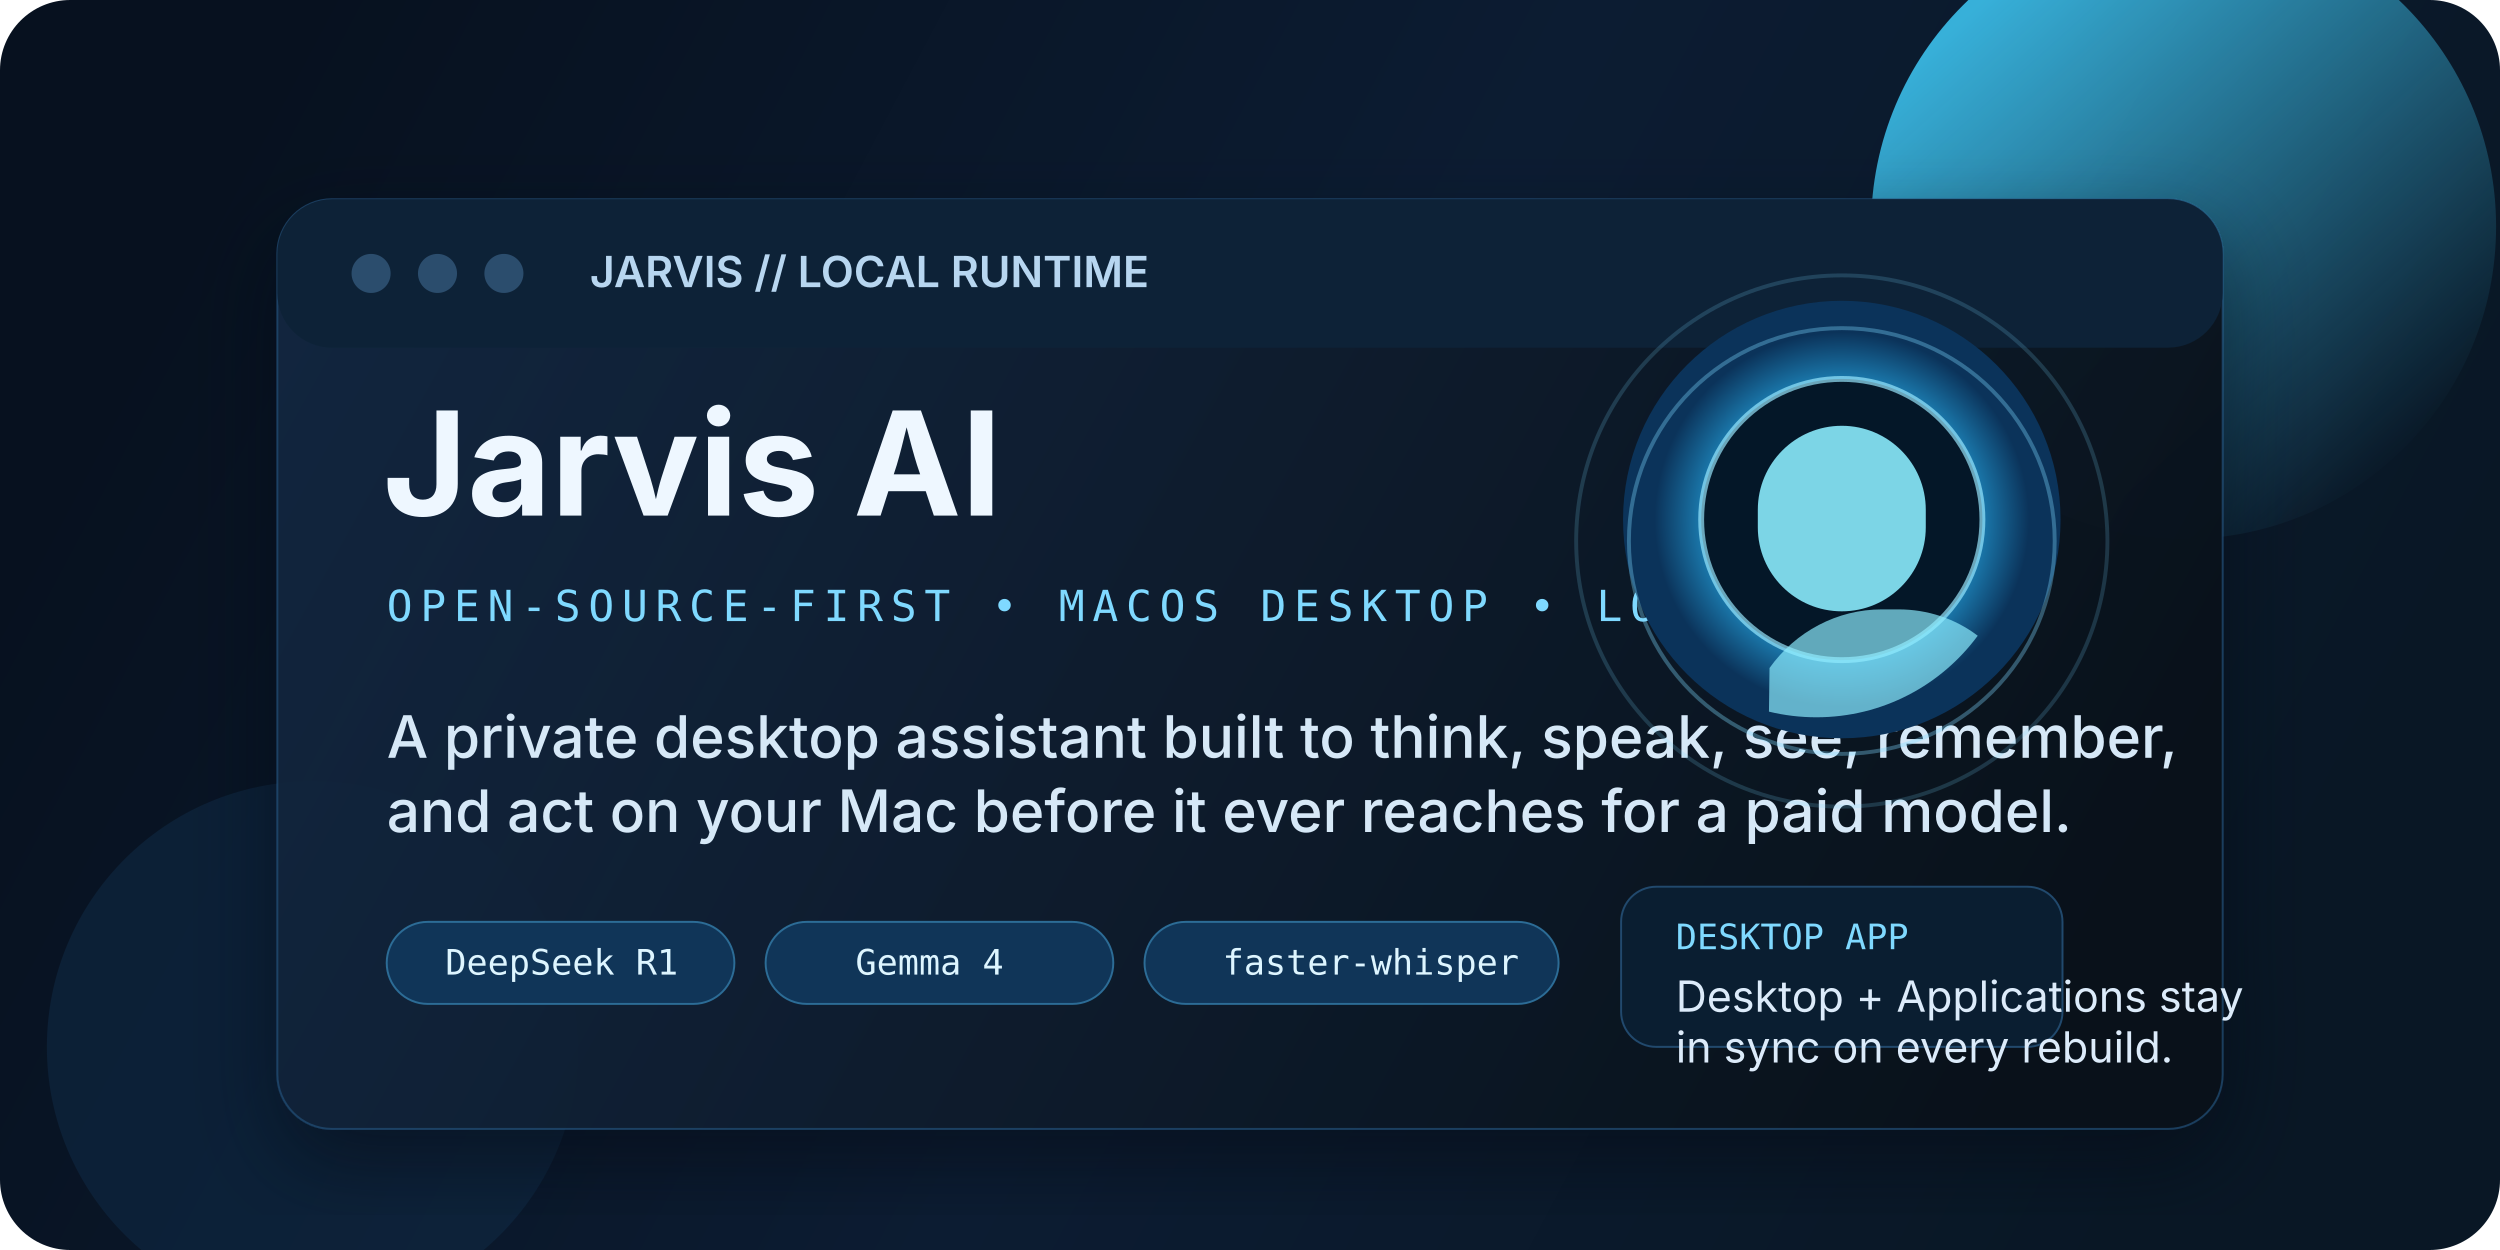
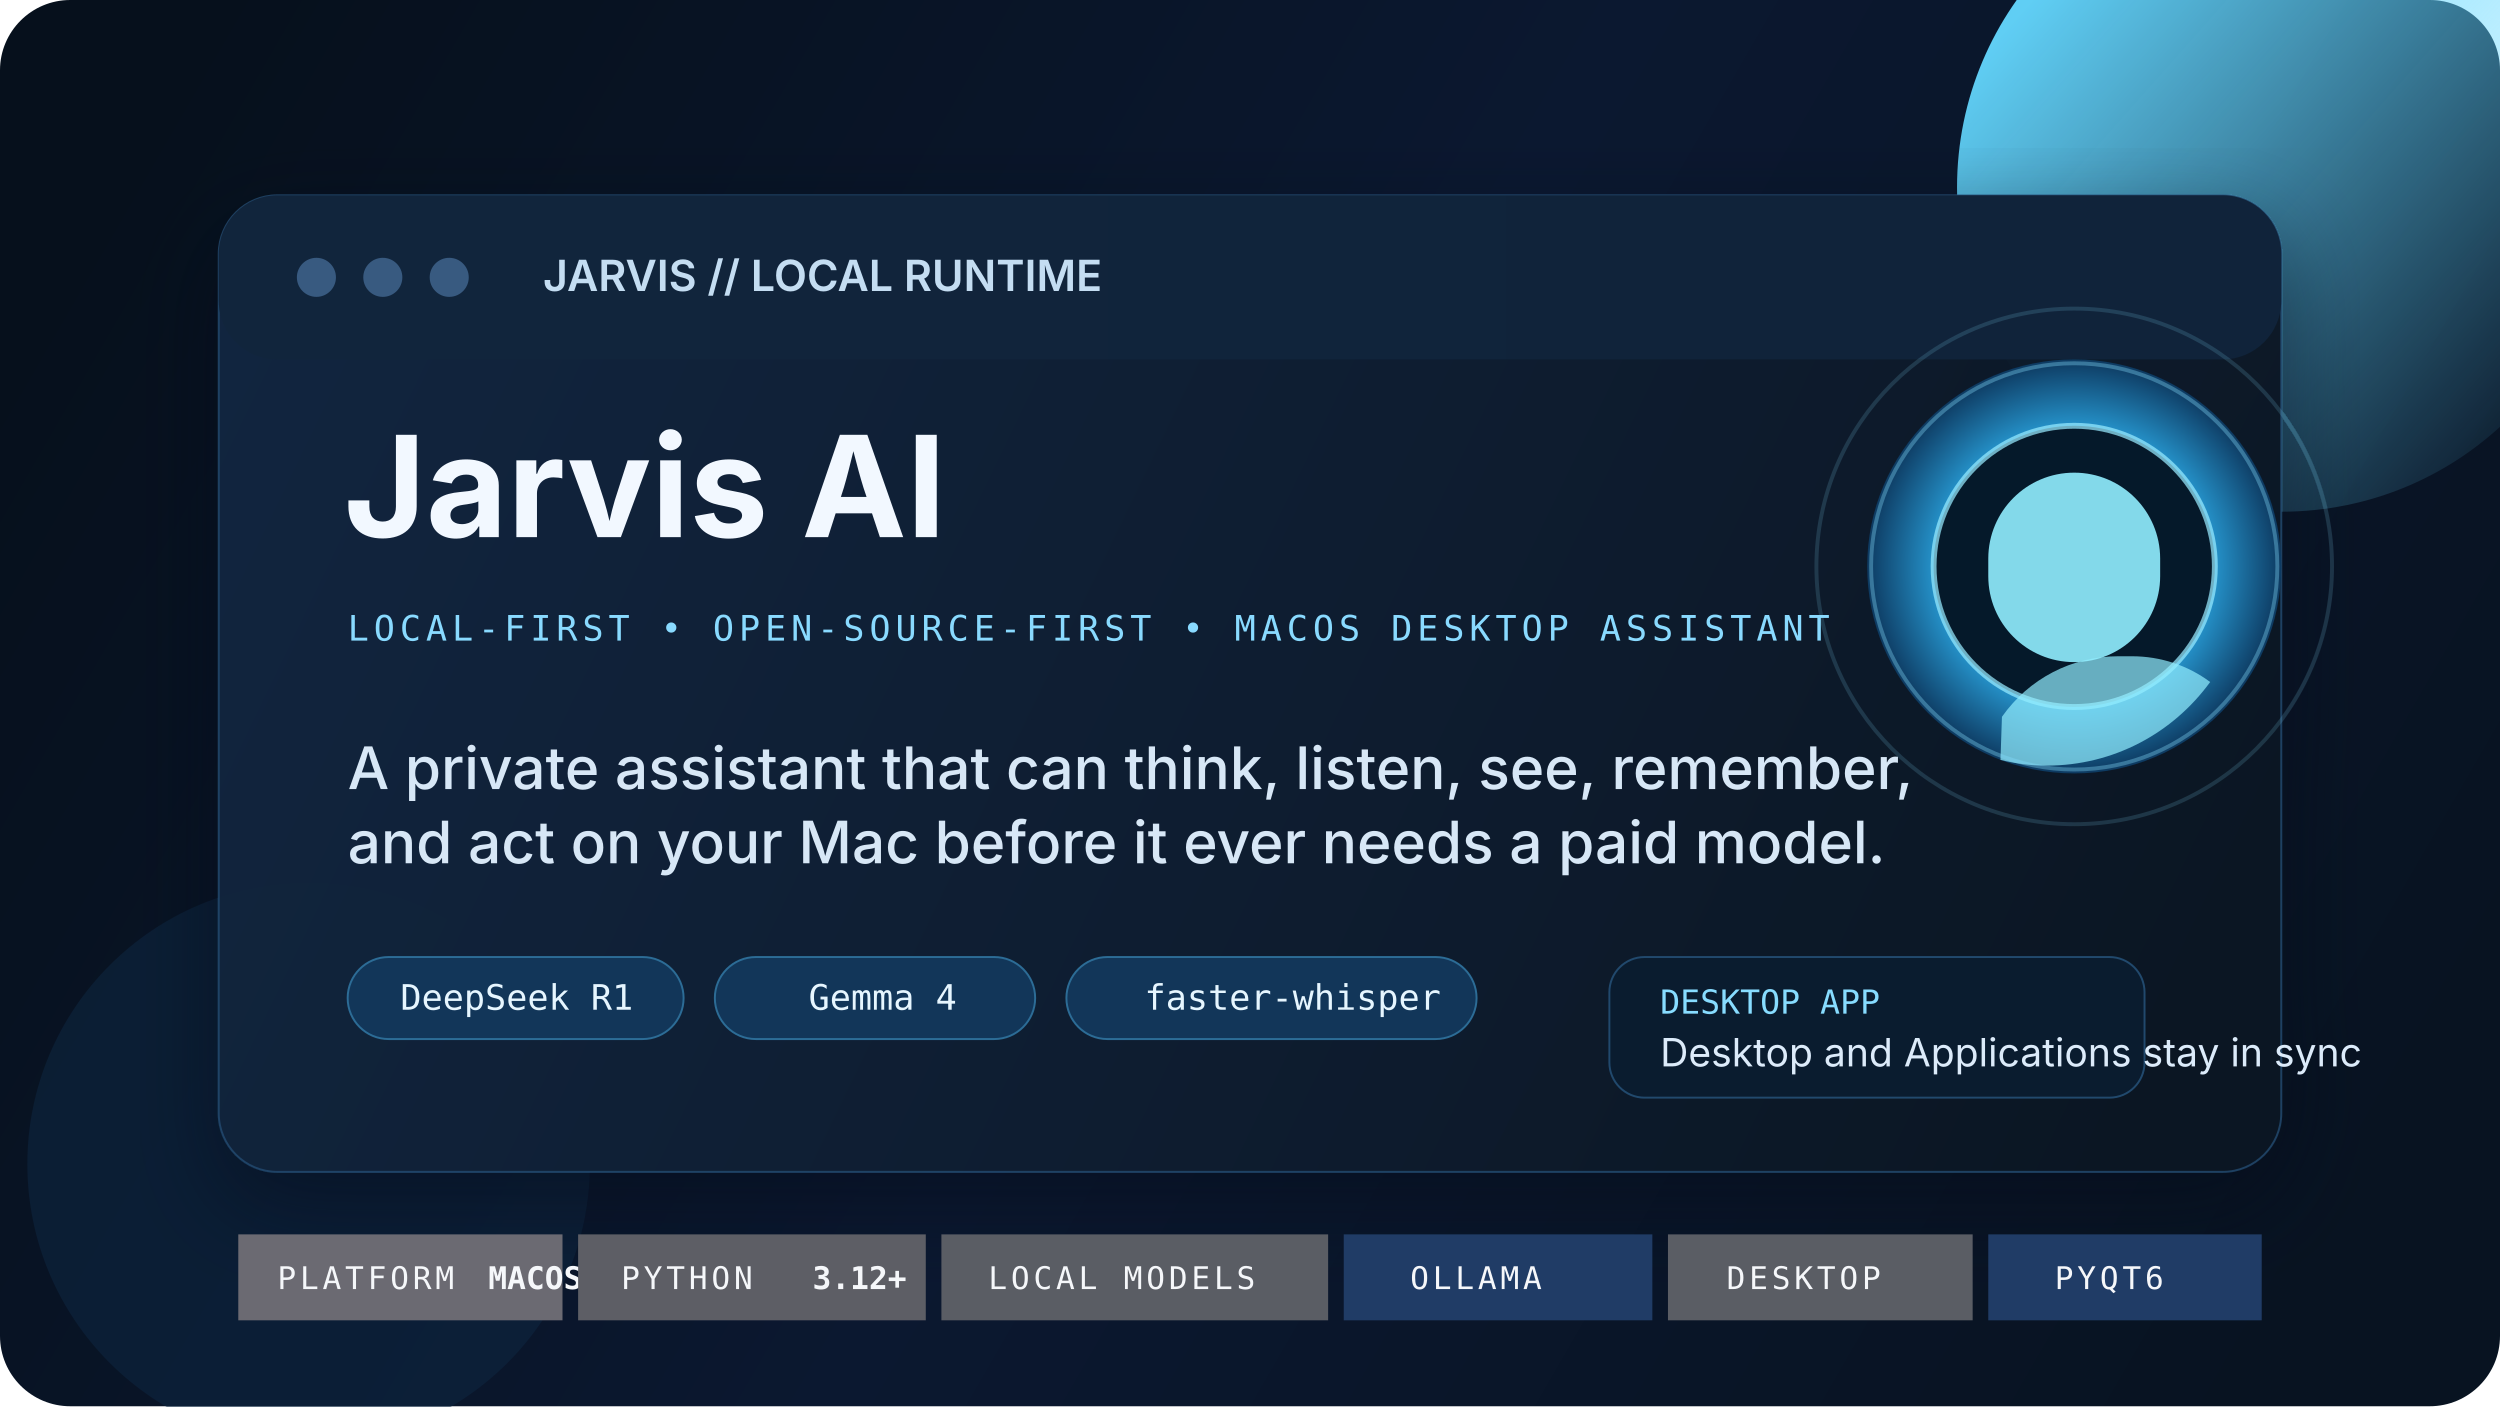
- <svg xmlns="http://www.w3.org/2000/svg" width="1280" height="640" viewBox="0 0 1280 640" fill="none">
+ <svg xmlns="http://www.w3.org/2000/svg" width="1280" height="720" viewBox="0 0 1280 720" fill="none">
  <defs>
-     <linearGradient id="bg" x1="118" y1="72" x2="1110" y2="596" gradientUnits="userSpaceOnUse">
-       <stop stop-color="#07111F" />
-       <stop offset="0.52" stop-color="#0C1C32" />
-       <stop offset="1" stop-color="#091725" />
+     <linearGradient id="bg" x1="85" y1="42" x2="1177" y2="673" gradientUnits="userSpaceOnUse">
+       <stop stop-color="#06101C" />
+       <stop offset="0.5" stop-color="#0B1830" />
+       <stop offset="1" stop-color="#081321" />
    </linearGradient>
-     <linearGradient id="panel" x1="168" y1="142" x2="995" y2="600" gradientUnits="userSpaceOnUse">
-       <stop stop-color="#122740" stop-opacity="0.92" />
-       <stop offset="1" stop-color="#09111A" stop-opacity="0.98" />
+     <linearGradient id="panel" x1="111" y1="121" x2="1099" y2="598" gradientUnits="userSpaceOnUse">
+       <stop stop-color="#122640" stop-opacity="0.98" />
+       <stop offset="1" stop-color="#0B1623" stop-opacity="0.99" />
    </linearGradient>
-     <linearGradient id="glow" x1="883" y1="119" x2="1096" y2="355" gradientUnits="userSpaceOnUse">
-       <stop stop-color="#41D1FF" stop-opacity="0.82" />
-       <stop offset="1" stop-color="#41D1FF" stop-opacity="0" />
+     <linearGradient id="banner" x1="160" y1="160" x2="975" y2="160" gradientUnits="userSpaceOnUse">
+       <stop stop-color="#11253C" />
+       <stop offset="1" stop-color="#10233A" />
    </linearGradient>
-     <radialGradient id="orb" cx="0" cy="0" r="1" gradientUnits="userSpaceOnUse" gradientTransform="translate(943 266) rotate(90) scale(96)">
-       <stop stop-color="#81F2FF" />
-       <stop offset="0.58" stop-color="#25A8E4" />
-       <stop offset="1" stop-color="#0B335A" />
+     <linearGradient id="accent" x1="958" y1="92" x2="1226" y2="330" gradientUnits="userSpaceOnUse">
+       <stop stop-color="#64D8FF" stop-opacity="0.95" />
+       <stop offset="1" stop-color="#64D8FF" stop-opacity="0" />
+     </linearGradient>
+     <radialGradient id="orbGlow" cx="0" cy="0" r="1" gradientUnits="userSpaceOnUse" gradientTransform="translate(1062 290) rotate(90) scale(108)">
+       <stop stop-color="#8AF3FF" />
+       <stop offset="0.58" stop-color="#2BA9E5" />
+       <stop offset="1" stop-color="#0C355B" />
    </radialGradient>
-     <filter id="shadow" x="98" y="58" width="1084" height="564" filterUnits="userSpaceOnUse" color-interpolation-filters="sRGB">
+     <filter id="shadow" x="72" y="76" width="1136" height="580" filterUnits="userSpaceOnUse" color-interpolation-filters="sRGB">
      <feFlood flood-opacity="0" result="BackgroundImageFix" />
      <feColorMatrix in="SourceAlpha" type="matrix" values="0 0 0 0 0 0 0 0 0 0 0 0 0 0 0 0 0 0 127 0" result="hardAlpha" />
      <feOffset dy="18" />
-       <feGaussianBlur stdDeviation="22" />
+       <feGaussianBlur stdDeviation="24" />
      <feComposite in2="hardAlpha" operator="out" />
-       <feColorMatrix type="matrix" values="0 0 0 0 0.008 0 0 0 0 0.035 0 0 0 0 0.075 0 0 0 0.52 0" />
+       <feColorMatrix type="matrix" values="0 0 0 0 0.01 0 0 0 0 0.04 0 0 0 0 0.1 0 0 0 0.52 0" />
      <feBlend mode="normal" in2="BackgroundImageFix" result="effect1_dropShadow_1_2" />
      <feBlend mode="normal" in="SourceGraphic" in2="effect1_dropShadow_1_2" result="shape" />
    </filter>
  </defs>
-   <rect width="1280" height="640" rx="36" fill="url(#bg)" />
-   <circle cx="1118" cy="116" r="160" fill="url(#glow)" />
-   <circle cx="160" cy="536" r="136" fill="#0F2A45" fill-opacity="0.55" />
+   <rect width="1280" height="720" rx="36" fill="url(#bg)" />
+   <circle cx="1168" cy="96" r="166" fill="url(#accent)" />
+   <circle cx="158" cy="596" r="144" fill="#0D2743" fill-opacity="0.55" />
  <g filter="url(#shadow)">
-     <rect x="142" y="102" width="996" height="476" rx="28" fill="url(#panel)" stroke="#224E76" stroke-opacity="0.72" />
-     <rect x="142" y="102" width="996" height="76" rx="28" fill="#0D2237" />
-     <circle cx="190" cy="140" r="10" fill="#2B4D6D" />
-     <circle cx="224" cy="140" r="10" fill="#2B4D6D" />
-     <circle cx="258" cy="140" r="10" fill="#2B4D6D" />
-     <text x="302" y="147" fill="#B7D6F0" font-family="SF Pro Display, Inter, Arial, sans-serif" font-size="22" font-weight="600">JARVIS // LOCAL RUNTIME</text>
-     <text x="196" y="264" fill="#EEF7FF" font-family="SF Pro Display, Inter, Arial, sans-serif" font-size="74" font-weight="700">Jarvis AI</text>
-     <text x="198" y="318" fill="#7FD9FF" font-family="SF Mono, Menlo, monospace" font-size="22" letter-spacing="0.18em">OPEN-SOURCE-FIRST  •  MACOS DESKTOP  •  LOCAL-FIRST</text>
-     <text x="198" y="388" fill="#D6E8F7" font-family="SF Pro Display, Inter, Arial, sans-serif" font-size="30" font-weight="500">A private desktop assistant built to think, speak, see, remember,</text>
-     <text x="198" y="426" fill="#D6E8F7" font-family="SF Pro Display, Inter, Arial, sans-serif" font-size="30" font-weight="500">and act on your Mac before it ever reaches for a paid model.</text>
-     <rect x="198" y="472" width="178" height="42" rx="21" fill="#103558" stroke="#2C6C96" />
-     <text x="228" y="499" fill="#DDF5FF" font-family="SF Mono, Menlo, monospace" font-size="18">DeepSeek R1</text>
-     <rect x="392" y="472" width="178" height="42" rx="21" fill="#103558" stroke="#2C6C96" />
-     <text x="438" y="499" fill="#DDF5FF" font-family="SF Mono, Menlo, monospace" font-size="18">Gemma 4</text>
-     <rect x="586" y="472" width="212" height="42" rx="21" fill="#103558" stroke="#2C6C96" />
-     <text x="626" y="499" fill="#DDF5FF" font-family="SF Mono, Menlo, monospace" font-size="18">faster-whisper</text>
-     <circle cx="943" cy="266" r="112" fill="url(#orb)" />
-     <circle cx="943" cy="266" r="72" fill="#041728" stroke="#9BE9FF" stroke-opacity="0.68" stroke-width="3" />
-     <path d="M943 218C966.748 218 986 237.252 986 261V270C986 293.748 966.748 313 943 313C919.252 313 900 293.748 900 270V261C900 237.252 919.252 218 943 218Z" fill="#8DEEFF" fill-opacity="0.88" />
-     <path d="M906 342C919.348 323.34 940.637 312 963.557 312H972C986.911 312 1001.05 316.726 1012.6 325.497C993.922 350.826 963.877 367.25 930 367.25C921.631 367.25 913.492 366.248 905.704 364.355L906 342Z" fill="#8DEEFF" fill-opacity="0.68" />
-     <rect x="834" y="168" width="218" height="218" rx="109" stroke="#7FD9FF" stroke-opacity="0.35" stroke-width="2" />
-     <rect x="807" y="141" width="272" height="272" rx="136" stroke="#7FD9FF" stroke-opacity="0.18" stroke-width="2" />
-     <rect x="830" y="454" width="226" height="82" rx="18" fill="#0A1E31" stroke="#21496D" />
-     <text x="858" y="486" fill="#7FD9FF" font-family="SF Mono, Menlo, monospace" font-size="18">DESKTOP APP</text>
-     <text x="858" y="518" fill="#DCEBFA" font-family="SF Pro Display, Inter, Arial, sans-serif" font-size="22">Desktop + Applications stay</text>
-     <text x="858" y="544" fill="#DCEBFA" font-family="SF Pro Display, Inter, Arial, sans-serif" font-size="22">in sync on every rebuild.</text>
+     <rect x="112" y="100" width="1056" height="500" rx="30" fill="url(#panel)" stroke="#254D73" stroke-opacity="0.78" />
+     <rect x="112" y="100" width="1056" height="84" rx="30" fill="url(#banner)" />
+     <circle cx="162" cy="142" r="10" fill="#385A80" />
+     <circle cx="196" cy="142" r="10" fill="#385A80" />
+     <circle cx="230" cy="142" r="10" fill="#385A80" />
+     <text x="278" y="149" fill="#C4DDF2" font-family="SF Pro Display, Inter, Arial, sans-serif" font-size="22" font-weight="600">JARVIS // LOCAL RUNTIME</text>
+     <text x="176" y="275" fill="#F2F8FF" font-family="SF Pro Display, Inter, Arial, sans-serif" font-size="72" font-weight="700">Jarvis AI</text>
+     <text x="178" y="328" fill="#89DAFF" font-family="SF Mono, Menlo, monospace" font-size="18" letter-spacing="0.14em">LOCAL-FIRST   •   OPEN-SOURCE-FIRST   •   MACOS DESKTOP ASSISTANT</text>
+     <text x="178" y="404" fill="#D7E7F6" font-family="SF Pro Display, Inter, Arial, sans-serif" font-size="30" font-weight="500">A private assistant that can think, listen, see, remember,</text>
+     <text x="178" y="442" fill="#D7E7F6" font-family="SF Pro Display, Inter, Arial, sans-serif" font-size="30" font-weight="500">and act on your Mac before it ever needs a paid model.</text>
+     <rect x="178" y="490" width="172" height="42" rx="21" fill="#123659" stroke="#2C6C96" />
+     <text x="205" y="517" fill="#E6F6FF" font-family="SF Mono, Menlo, monospace" font-size="18">DeepSeek R1</text>
+     <rect x="366" y="490" width="164" height="42" rx="21" fill="#123659" stroke="#2C6C96" />
+     <text x="414" y="517" fill="#E6F6FF" font-family="SF Mono, Menlo, monospace" font-size="18">Gemma 4</text>
+     <rect x="546" y="490" width="210" height="42" rx="21" fill="#123659" stroke="#2C6C96" />
+     <text x="586" y="517" fill="#E6F6FF" font-family="SF Mono, Menlo, monospace" font-size="18">faster-whisper</text>
+     <circle cx="1062" cy="290" r="106" fill="url(#orbGlow)" />
+     <circle cx="1062" cy="290" r="72" fill="#05192A" stroke="#98EAFF" stroke-opacity="0.72" stroke-width="3" />
+     <path d="M1062 242C1086.301 242 1106 261.699 1106 286V295C1106 319.301 1086.301 339 1062 339C1037.699 339 1018 319.301 1018 295V286C1018 261.699 1037.699 242 1062 242Z" fill="#92EEFF" fill-opacity="0.9" />
+     <path d="M1025 367C1038.803 347.392 1060.927 336 1084.578 336H1091.5C1106.217 336 1120.197 340.688 1131.6 349.191C1112.585 375.321 1082.164 392 1047.848 392C1039.732 392 1031.821 390.983 1024.238 389.047L1025 367Z" fill="#92EEFF" fill-opacity="0.7" />
+     <rect x="958" y="186" width="208" height="208" rx="104" stroke="#86DEFF" stroke-opacity="0.35" stroke-width="2" />
+     <rect x="930" y="158" width="264" height="264" rx="132" stroke="#86DEFF" stroke-opacity="0.16" stroke-width="2" />
+     <rect x="824" y="490" width="274" height="72" rx="18" fill="#0A1C2F" stroke="#21496D" />
+     <text x="850" y="519" fill="#87DCFF" font-family="SF Mono, Menlo, monospace" font-size="17">DESKTOP APP</text>
+     <text x="850" y="546" fill="#DCEBFA" font-family="SF Pro Display, Inter, Arial, sans-serif" font-size="20">Desktop and Applications stay in sync</text>
+   </g>
+   <g>
+     <rect x="122" y="632" width="166" height="44" rx="0" fill="#6B6A72" />
+     <text x="142" y="660" fill="#F5F7FA" font-family="SF Mono, Menlo, monospace" font-size="16" letter-spacing="0.12em">PLATFORM</text>
+     <text x="250" y="660" fill="#F5F7FA" font-family="SF Mono, Menlo, monospace" font-size="16" font-weight="700">MACOS</text>
+     <rect x="296" y="632" width="178" height="44" fill="#5D5E65" />
+     <text x="318" y="660" fill="#F5F7FA" font-family="SF Mono, Menlo, monospace" font-size="16" letter-spacing="0.12em">PYTHON</text>
+     <text x="416" y="660" fill="#F5F7FA" font-family="SF Mono, Menlo, monospace" font-size="16" font-weight="700">3.12+</text>
+     <rect x="482" y="632" width="198" height="44" fill="#5A5D64" />
+     <text x="506" y="660" fill="#F5F7FA" font-family="SF Mono, Menlo, monospace" font-size="16" letter-spacing="0.12em">LOCAL MODELS</text>
+     <rect x="688" y="632" width="158" height="44" fill="#203C66" />
+     <text x="722" y="660" fill="#F5F7FA" font-family="SF Mono, Menlo, monospace" font-size="16" letter-spacing="0.12em">OLLAMA</text>
+     <rect x="854" y="632" width="156" height="44" fill="#5A5D64" />
+     <text x="884" y="660" fill="#F5F7FA" font-family="SF Mono, Menlo, monospace" font-size="16" letter-spacing="0.12em">DESKTOP</text>
+     <rect x="1018" y="632" width="140" height="44" fill="#203C66" />
+     <text x="1052" y="660" fill="#F5F7FA" font-family="SF Mono, Menlo, monospace" font-size="16" letter-spacing="0.12em">PYQT6</text>
  </g>
</svg>
